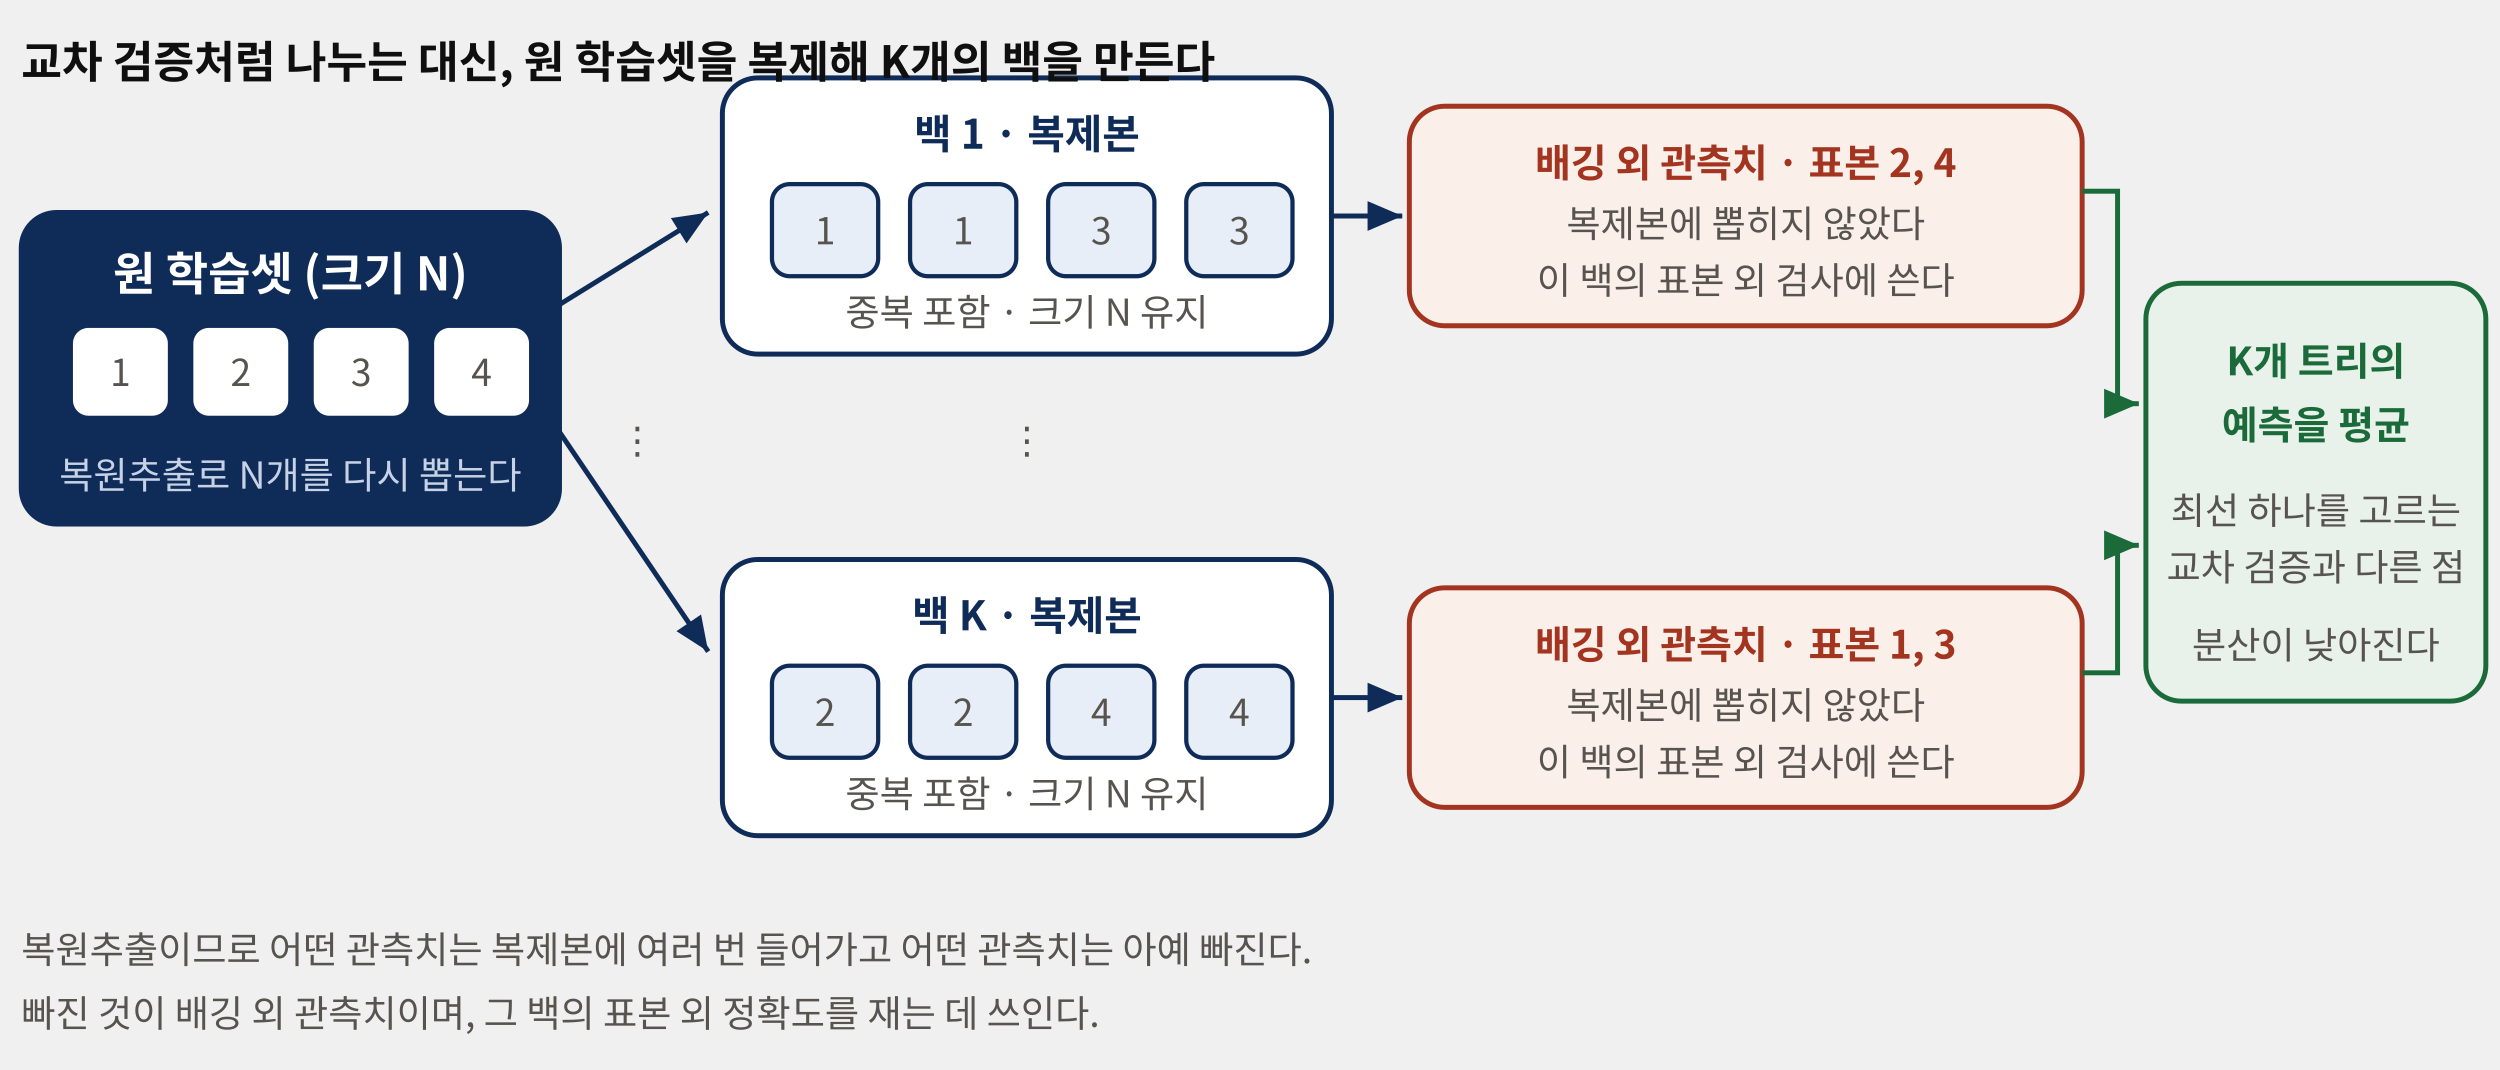
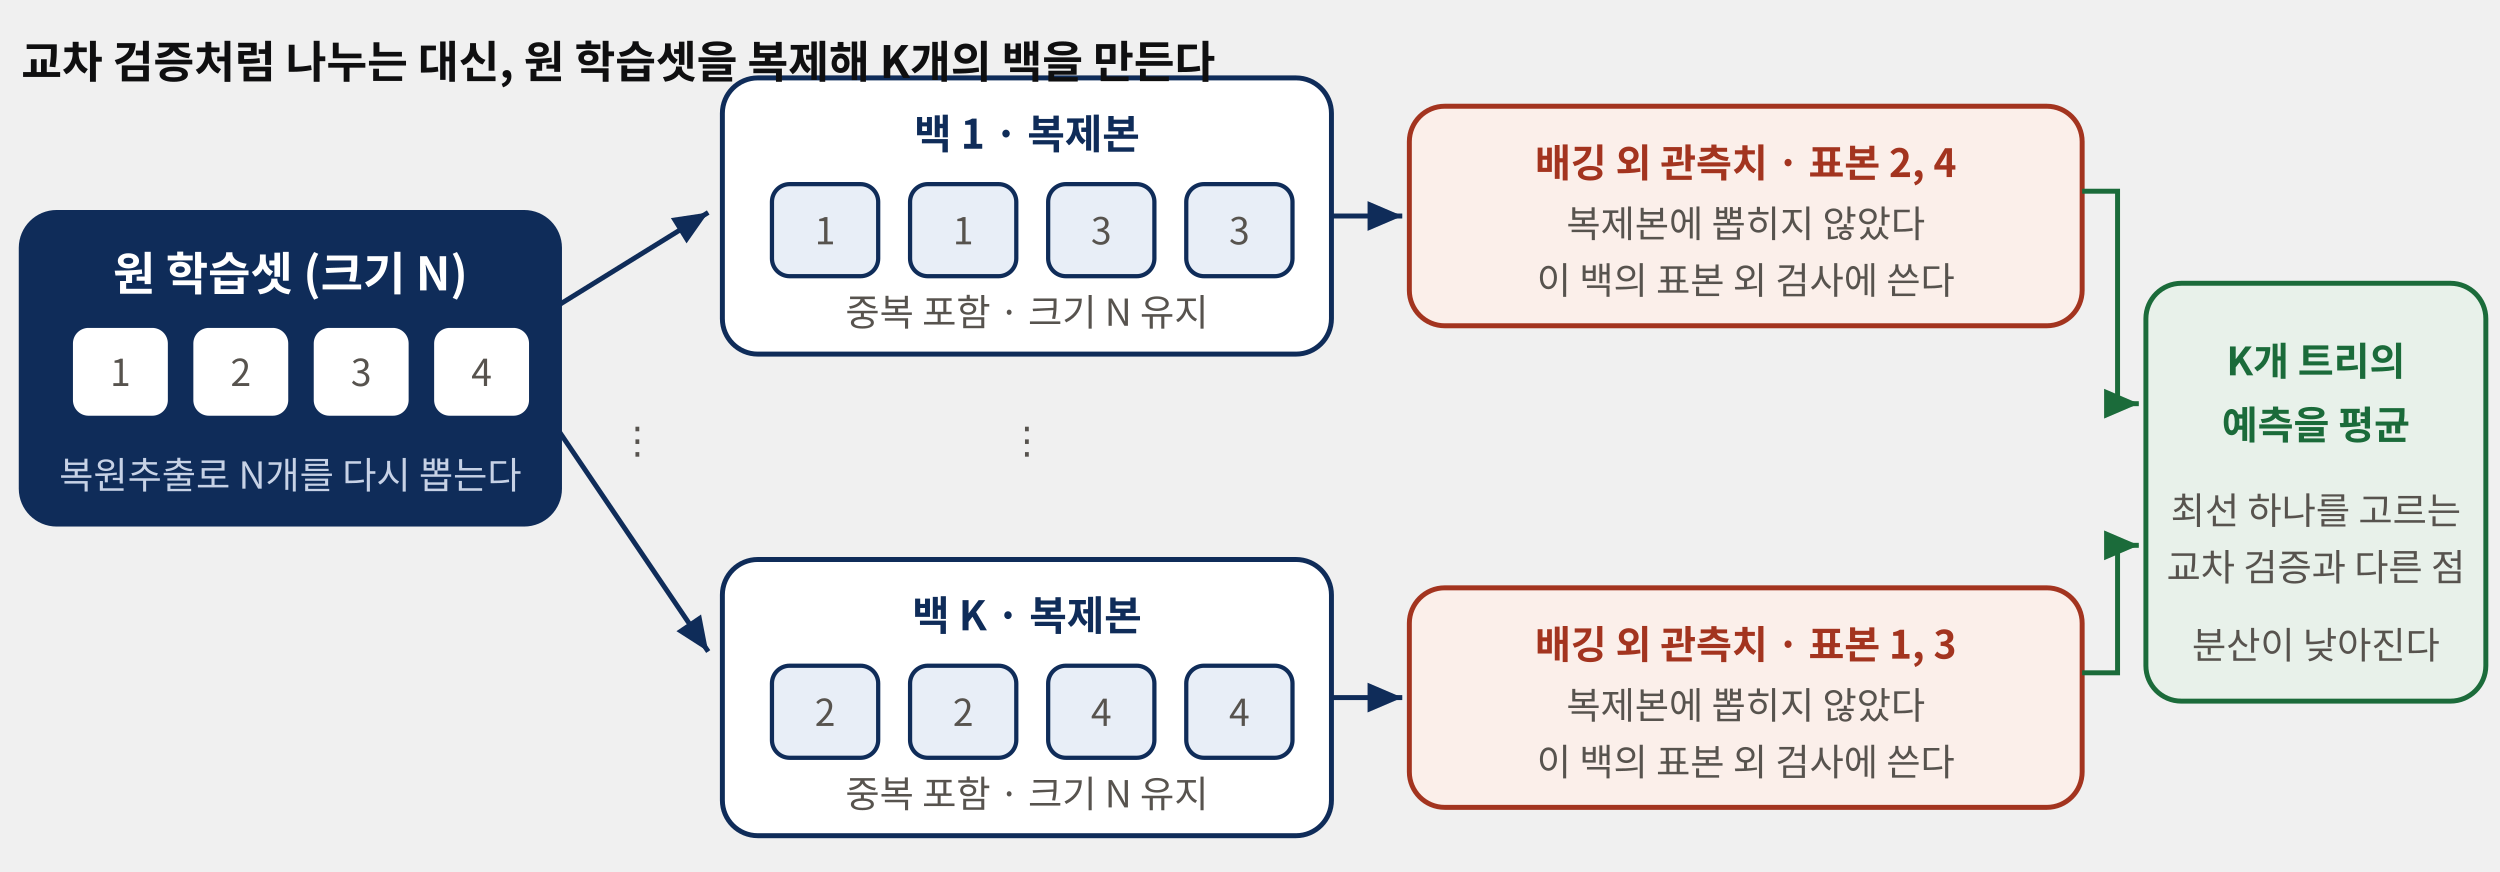
- <svg xmlns="http://www.w3.org/2000/svg" viewBox="10 12 706 302" font-family="Noto Sans CJK KR,Apple SD Gothic Neo,Malgun Gothic,Noto Sans KR,NanumGothic,Inter,system-ui,sans-serif" role="img">
+ <svg xmlns="http://www.w3.org/2000/svg" viewBox="10 12 706 246" font-family="Noto Sans CJK KR,Apple SD Gothic Neo,Malgun Gothic,Noto Sans KR,NanumGothic,Inter,system-ui,sans-serif" role="img">
  <defs>
    <marker id="ah" markerWidth="9" markerHeight="9" refX="7" refY="3" orient="auto">
      <path d="M0,0 L7,3 L0,6 Z" fill="#0F2C59" />
    </marker>
    <marker id="ahr" markerWidth="9" markerHeight="9" refX="7" refY="3" orient="auto">
      <path d="M0,0 L7,3 L0,6 Z" fill="#A3341F" />
    </marker>
    <marker id="ahg" markerWidth="9" markerHeight="9" refX="7" refY="3" orient="auto">
      <path d="M0,0 L7,3 L0,6 Z" fill="#1B6B3A" />
    </marker>
    <style>
      .t{fill:#0F0F10;font-size:13px;font-weight:700;text-anchor:middle}
      .tl{fill:#0F0F10;font-size:12.5px;font-weight:700;text-anchor:start}
      .s{fill:#57534E;font-size:10.5px;text-anchor:middle}
      .sl{fill:#57534E;font-size:10.5px;text-anchor:start}
      .sr{fill:#57534E;font-size:10.5px;text-anchor:end}
      .lab{fill:#0F2C59;font-size:11.5px;font-weight:700;text-anchor:middle}
      .labl{fill:#0F2C59;font-size:11.5px;font-weight:700;text-anchor:start}
      .box{fill:#fff;stroke:#0F2C59;stroke-width:1.4}
      .key{fill:#0F2C59;stroke:#0F2C59}
      .tk{fill:#fff;font-size:13px;font-weight:700;text-anchor:middle}
      .sk{fill:#C7D2E6;font-size:10.5px;text-anchor:middle}
      .good{fill:#E8F1EA;stroke:#1B6B3A;stroke-width:1.4}
      .goodt{fill:#1B6B3A;font-size:11px;font-weight:700;text-anchor:middle}
      .warn{fill:#FBEFEA;stroke:#A3341F;stroke-width:1.4}
      .warnt{fill:#A3341F;font-size:11px;font-weight:700;text-anchor:middle}
      .muted{fill:#F3F1EC;stroke:#8A8377;stroke-width:1.3}
      .mutedt{fill:#6B6357;font-size:10.5px;font-weight:700;text-anchor:middle}
      .a{stroke:#0F2C59;stroke-width:1.4;fill:none;marker-end:url(#ah)}
      .ar{stroke:#A3341F;stroke-width:1.4;fill:none;marker-end:url(#ahr)}
      .ag{stroke:#1B6B3A;stroke-width:1.4;fill:none;marker-end:url(#ahg)}
      .plain{stroke:#0F2C59;stroke-width:1.3;fill:none}
      .axis{stroke:#8A8377;stroke-width:1.1;fill:none}
      .grid{stroke:#E7E5E4;stroke-width:1;fill:none}
      .ln{stroke:#0F2C59;stroke-width:2.2;fill:none;stroke-linejoin:round;stroke-linecap:round}
      .lnr{stroke:#A3341F;stroke-width:2.2;fill:none;stroke-linejoin:round;stroke-linecap:round}
      .lng{stroke:#1B6B3A;stroke-width:2.2;fill:none;stroke-linejoin:round;stroke-linecap:round}
      .lnthin{stroke:#9AA9C4;stroke-width:1.1;fill:none;stroke-linejoin:round}
      .dash{stroke:#8A8377;stroke-width:1.2;fill:none;stroke-dasharray:5 4}
      .band{fill:#0F2C59;opacity:.07}
      .bandr{fill:#A3341F;opacity:.09}
      .edge{fill:none;stroke:#0F2C59;stroke-width:1.3}
      .halo{paint-order:stroke fill;stroke:#FAFAF9;stroke-width:3.5px;stroke-linejoin:round}
      .an-s{text-anchor:start}
      .an-m{text-anchor:middle}
      .an-e{text-anchor:end}
    </style>
  </defs>
  <rect class="box key" x="16" y="72" width="152" height="88" rx="10" />
  <text class="tk an-m" x="92" y="94">원 학습셋 (크기 N)</text>
  <rect x="30" y="104" width="28" height="26" rx="5" fill="#fff" stroke="#0F2C59" stroke-width="1.2" />
  <text class="s an-m" x="44" y="121">1</text>
  <rect x="64" y="104" width="28" height="26" rx="5" fill="#fff" stroke="#0F2C59" stroke-width="1.2" />
  <text class="s an-m" x="78" y="121">2</text>
  <rect x="98" y="104" width="28" height="26" rx="5" fill="#fff" stroke="#0F2C59" stroke-width="1.2" />
  <text class="s an-m" x="112" y="121">3</text>
  <rect x="132" y="104" width="28" height="26" rx="5" fill="#fff" stroke="#0F2C59" stroke-width="1.2" />
  <text class="s an-m" x="146" y="121">4</text>
  <text class="sk an-m" x="92" y="150">복원추출로 N개를 다시 뽑는다</text>
  <path class="a" d="M168,98 L210,72" />
  <path class="a" d="M168,134 L210,196" />
  <text class="s an-m" x="190" y="140">⋮</text>
  <rect class="box" x="214" y="34" width="172" height="78" rx="10" />
  <text class="lab an-m" x="300" y="54">백 1 · 복제본</text>
  <rect x="228" y="64" width="30" height="26" rx="5" fill="#E8EEF7" stroke="#0F2C59" stroke-width="1.2" />
  <text class="s an-m" x="243" y="81">1</text>
  <rect x="267" y="64" width="30" height="26" rx="5" fill="#E8EEF7" stroke="#0F2C59" stroke-width="1.2" />
  <text class="s an-m" x="282" y="81">1</text>
  <rect x="306" y="64" width="30" height="26" rx="5" fill="#E8EEF7" stroke="#0F2C59" stroke-width="1.2" />
  <text class="s an-m" x="321" y="81">3</text>
  <rect x="345" y="64" width="30" height="26" rx="5" fill="#E8EEF7" stroke="#0F2C59" stroke-width="1.2" />
  <text class="s an-m" x="360" y="81">3</text>
  <text class="s an-m" x="300" y="104">중복 포함 · 크기 N 유지</text>
  <path class="a" d="M386,73 L406,73" />
  <rect class="warn" x="408" y="42" width="190" height="62" rx="10" />
  <text class="warnt an-m" x="503" y="62">배깅 외 관측치 · 표본 2, 4</text>
  <text class="s an-m" x="503" y="79">복제본에 뽑히지 않았다</text>
  <text class="s an-m" x="503" y="95">이 백의 표본 외 검사에 쓴다</text>
  <rect class="box" x="214" y="170" width="172" height="78" rx="10" />
  <text class="lab an-m" x="300" y="190">백 K · 복제본</text>
  <rect x="228" y="200" width="30" height="26" rx="5" fill="#E8EEF7" stroke="#0F2C59" stroke-width="1.2" />
  <text class="s an-m" x="243" y="217">2</text>
  <rect x="267" y="200" width="30" height="26" rx="5" fill="#E8EEF7" stroke="#0F2C59" stroke-width="1.2" />
  <text class="s an-m" x="282" y="217">2</text>
  <rect x="306" y="200" width="30" height="26" rx="5" fill="#E8EEF7" stroke="#0F2C59" stroke-width="1.2" />
  <text class="s an-m" x="321" y="217">4</text>
  <rect x="345" y="200" width="30" height="26" rx="5" fill="#E8EEF7" stroke="#0F2C59" stroke-width="1.2" />
  <text class="s an-m" x="360" y="217">4</text>
  <text class="s an-m" x="300" y="240">중복 포함 · 크기 N 유지</text>
  <path class="a" d="M386,209 L406,209" />
  <rect class="warn" x="408" y="178" width="190" height="62" rx="10" />
  <text class="warnt an-m" x="503" y="198">배깅 외 관측치 · 표본 1, 3</text>
  <text class="s an-m" x="503" y="215">복제본에 뽑히지 않았다</text>
  <text class="s an-m" x="503" y="231">이 백의 표본 외 검사에 쓴다</text>
  <text class="s an-m" x="300" y="140">⋮</text>
  <rect class="good" x="616" y="92" width="96" height="118" rx="10" />
  <text class="goodt an-m" x="664" y="118">K개 트리의</text>
  <text class="goodt an-m" x="664" y="136">예측을 평균</text>
  <text class="s an-m" x="664" y="160">최선 하나를 고르는</text>
  <text class="s an-m" x="664" y="176">교차 검증과 다른 점</text>
  <text class="s an-m" x="664" y="198">분산이 낮아진다</text>
  <path class="ag" d="M598,66 L608,66 L608,126 L614,126" />
  <path class="ag" d="M598,202 L608,202 L608,166 L614,166" />
-   <text class="sl" x="16" y="284">복원추출이므로 어떤 관측치는 복제본에 여러 번 들어가고 어떤 관측치는 아예 빠진다.</text>
-   <text class="sl" x="16" y="302">빠진 것이 배깅 외 관측치이며, 그 백의 표본 외 정확도를 재는 데 쓰인다.</text>
  <text class="tl" x="16" y="34">교차 검증처럼 나누는 대신, 원 학습셋을 복제해 K개의 백을 만든다</text>
</svg>
